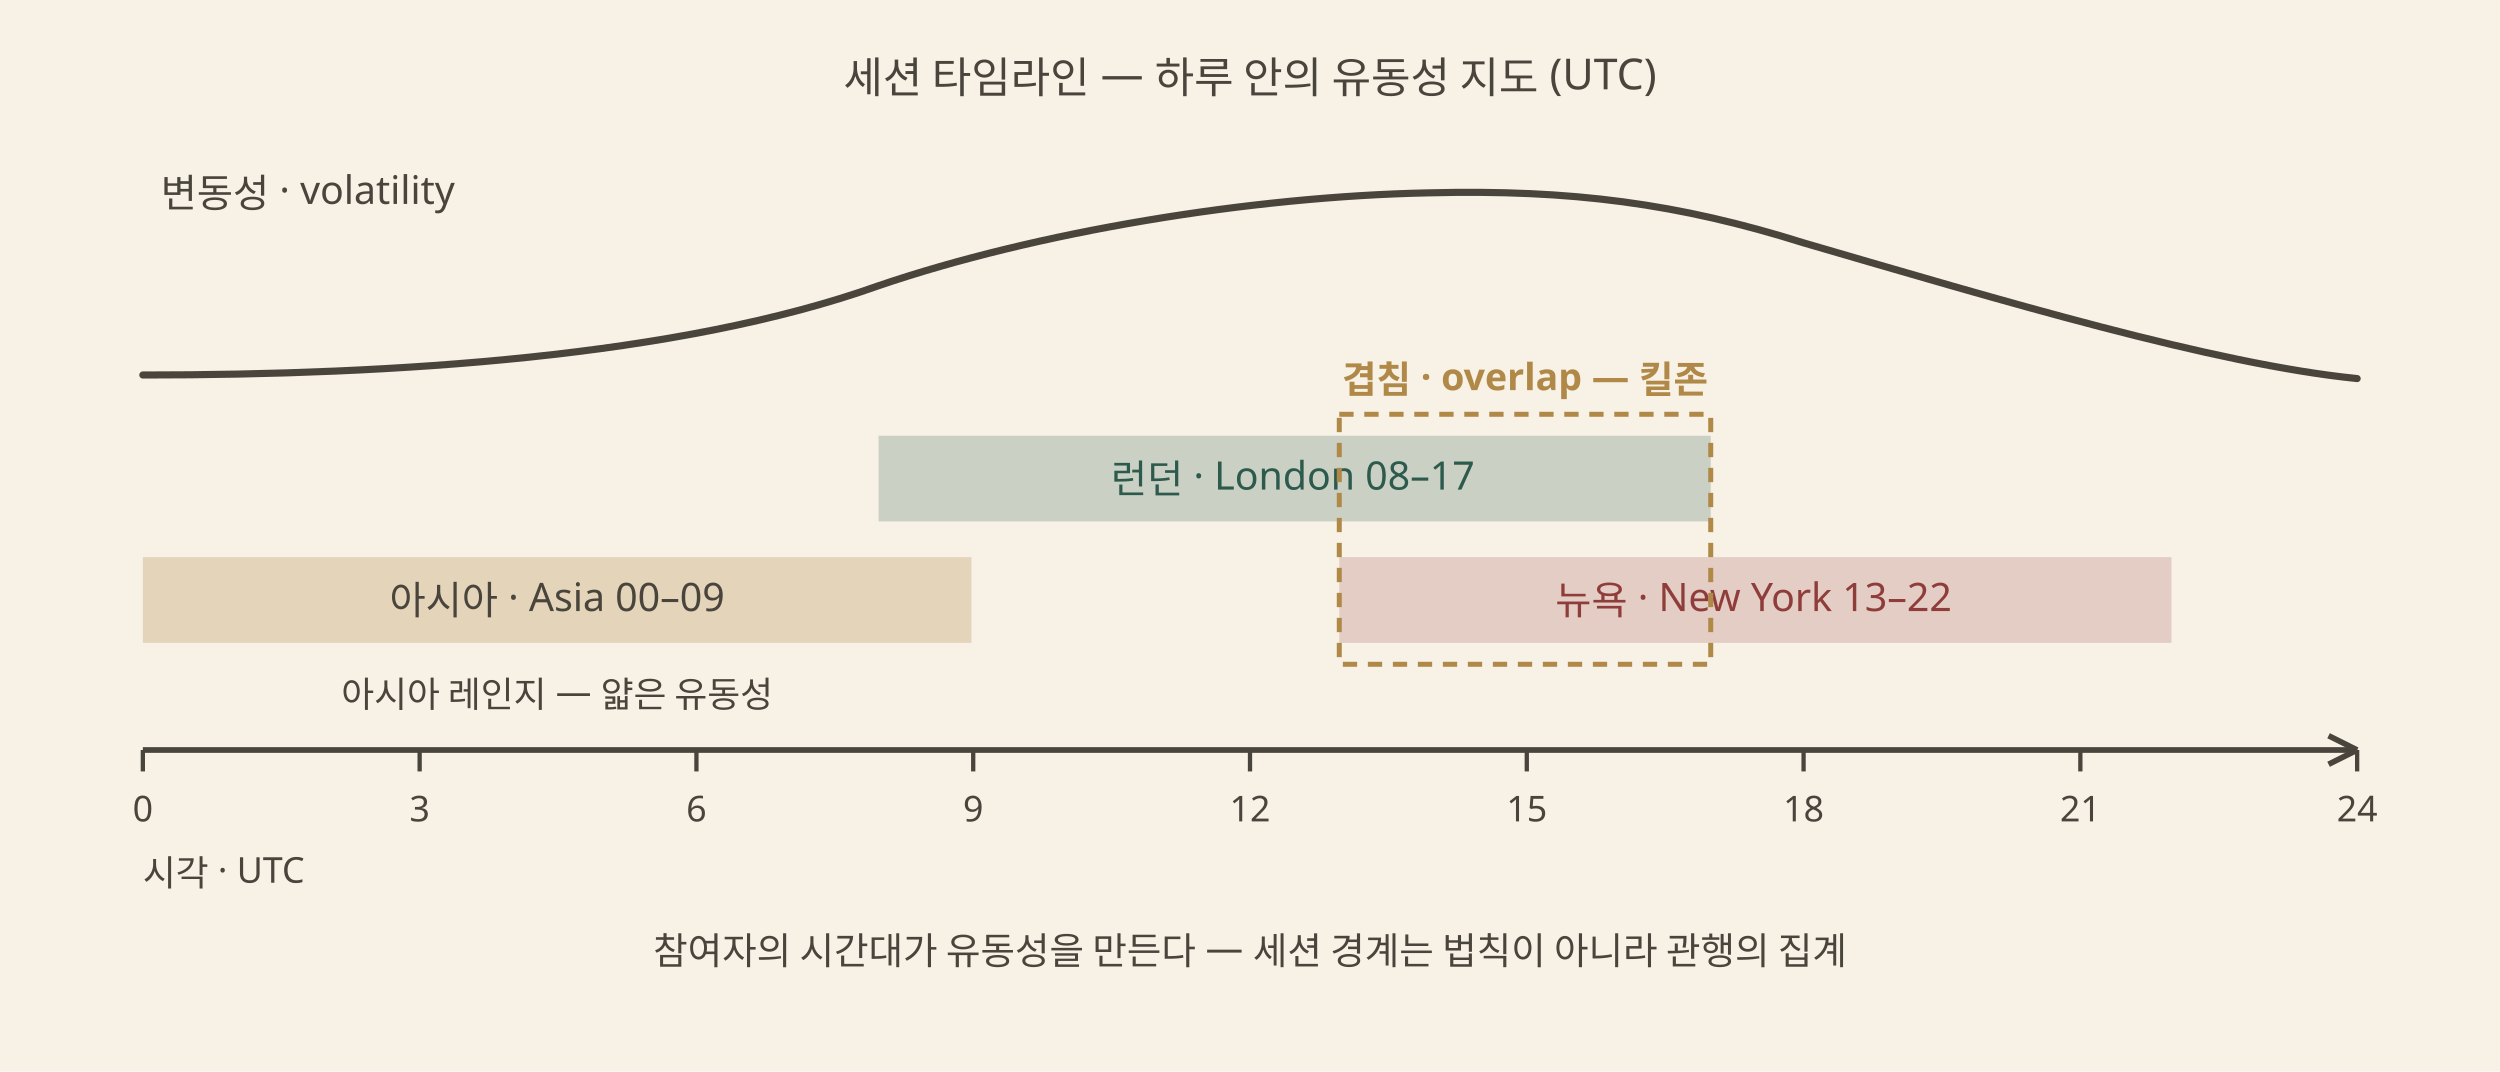
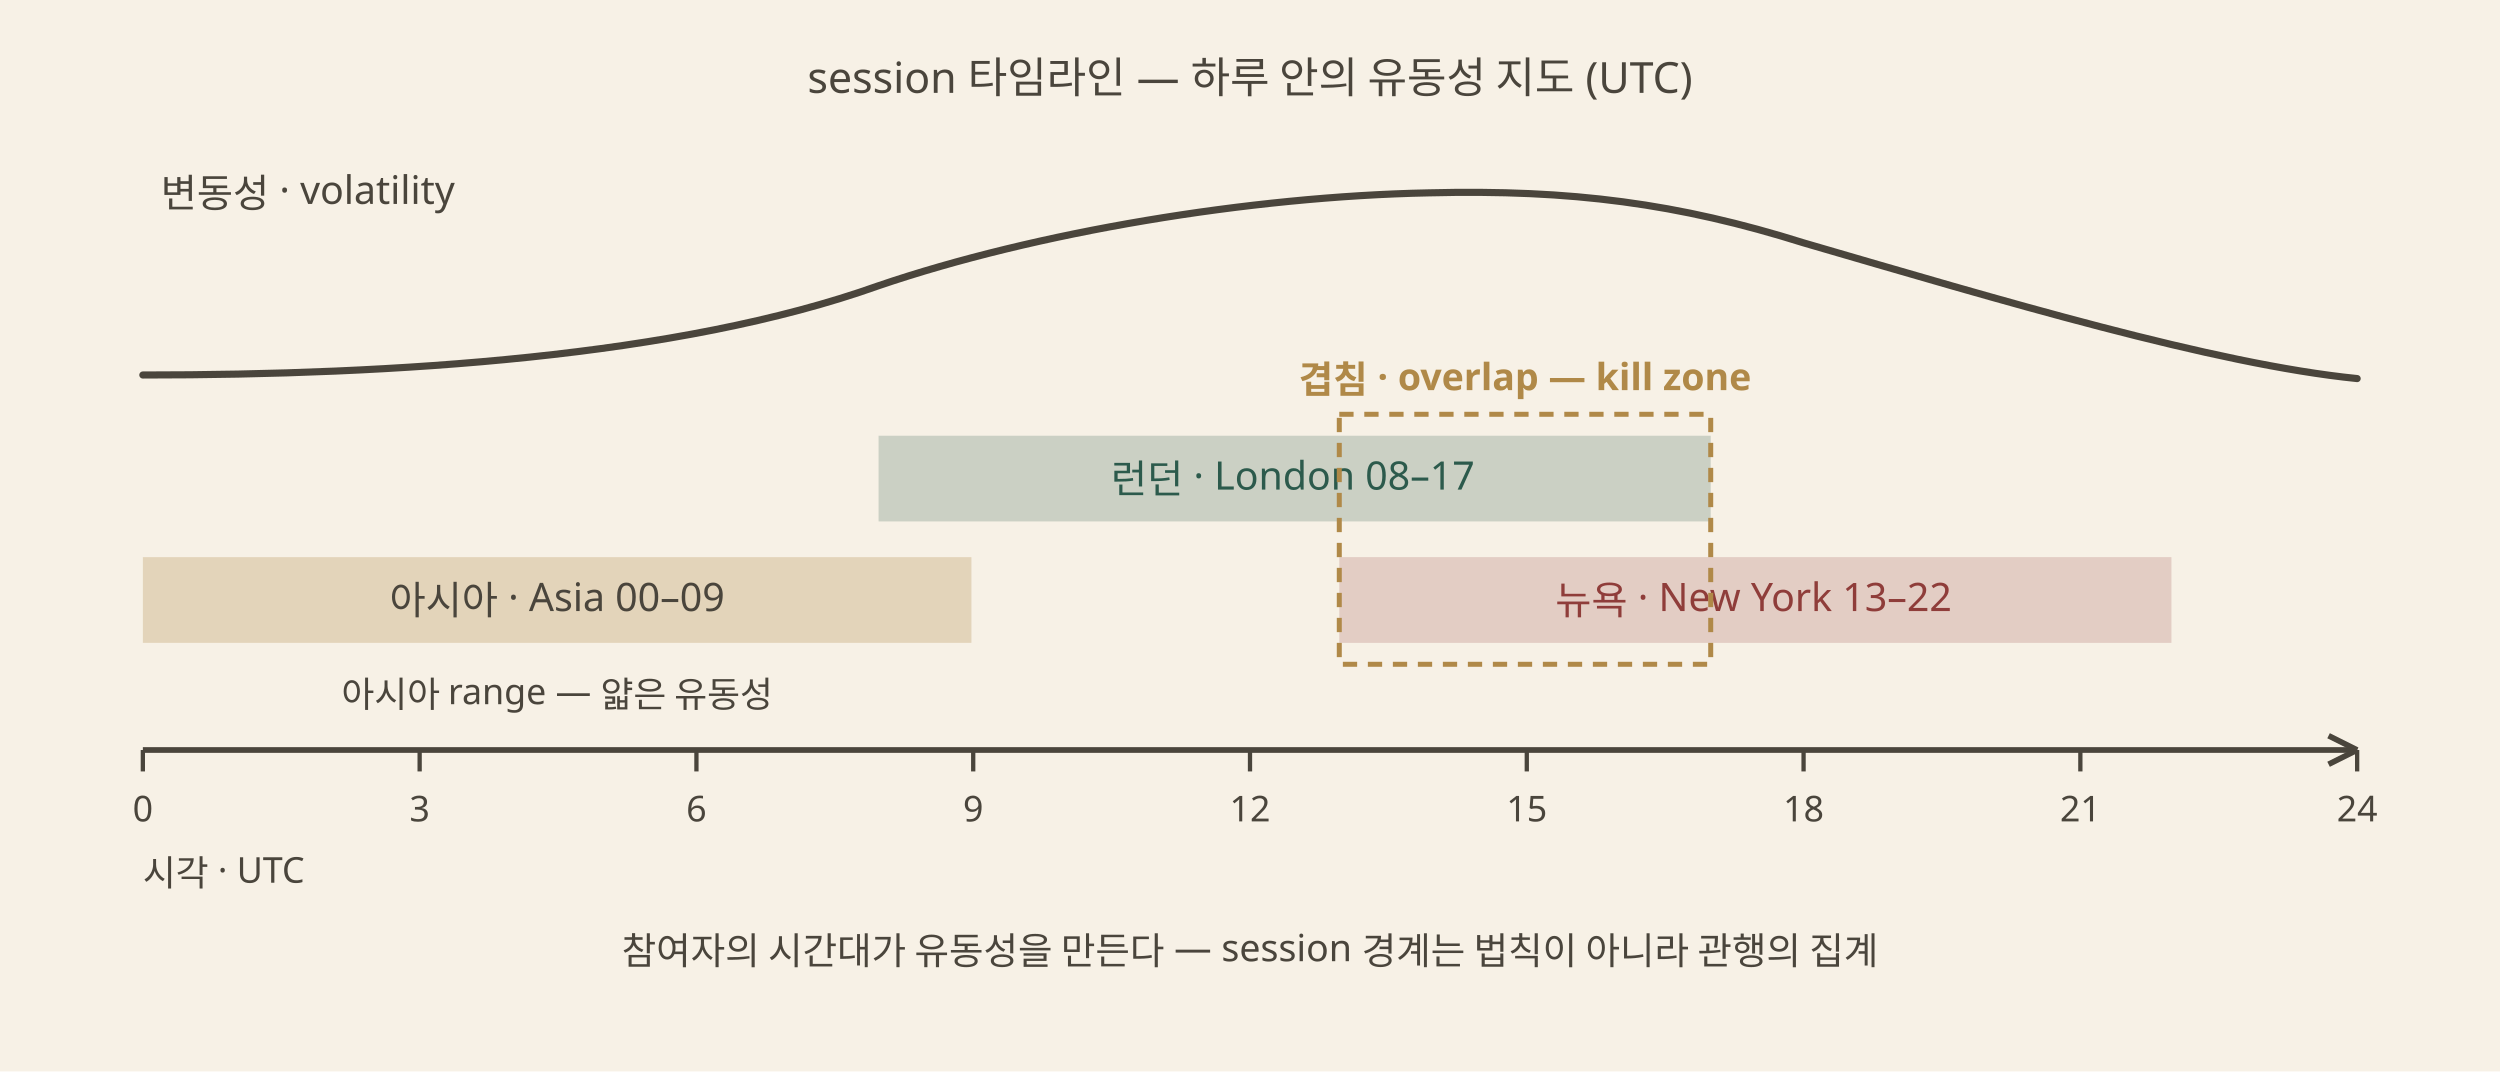
<svg xmlns="http://www.w3.org/2000/svg" viewBox="0 0 700 300" font-family="IBM Plex Sans KR, sans-serif">
  <rect width="700" height="300" fill="#f7f1e6" />
-   <text x="350" y="26" fill="#4a453c" font-size="12" text-anchor="middle">세션 타임라인 — 하루 안의 유동성 지도 (UTC)</text>
+   <text x="350" y="26" fill="#4a453c" font-size="12" text-anchor="middle">session 타임라인 — 하루 안의 유동성 지도 (UTC)</text>
  <text x="45" y="58" fill="#4a453c" font-size="11">변동성 · volatility</text>
  <path d="M40 105 C110 105 190 100 246 80 C290 65 350 55 400 54 C440 53 470 57 505 68 C560 84 620 102 660 106" fill="none" stroke="#4a453c" stroke-width="2" stroke-linecap="round" />
  <rect x="246" y="122" width="233" height="24" fill="#2c5a4c" opacity="0.22" />
  <text x="362" y="138" fill="#2c5a4c" font-size="11" text-anchor="middle">런던 · London 08–17</text>
  <rect x="40" y="156" width="232" height="24" fill="#b08948" opacity="0.28" />
  <text x="156" y="172" fill="#4a453c" font-size="11" text-anchor="middle">아시아 · Asia 00–09</text>
  <rect x="375" y="156" width="233" height="24" fill="#8f3d3a" opacity="0.2" />
  <text x="491" y="172" fill="#8f3d3a" font-size="11" text-anchor="middle">뉴욕 · New York 13–22</text>
  <rect x="375" y="116" width="104" height="70" fill="none" stroke="#b08948" stroke-width="1.4" stroke-dasharray="4 3" />
-   <text x="427" y="110" fill="#b08948" font-size="10.5" text-anchor="middle" font-weight="bold">겹침 · overlap — 킬존</text>
-   <text x="156" y="198" fill="#4a453c" font-size="10" text-anchor="middle">아시아 레인지 — 얇은 유동성</text>
+   <text x="427" y="110" fill="#b08948" font-size="10.5" text-anchor="middle" font-weight="bold">겹침 · overlap — kill zone</text>
+   <text x="156" y="198" fill="#4a453c" font-size="10" text-anchor="middle">아시아 range — 얇은 유동성</text>
  <line x1="40" y1="210" x2="660" y2="210" stroke="#4a453c" stroke-width="1.6" />
  <line x1="660" y1="210" x2="652" y2="206" stroke="#4a453c" stroke-width="1.6" />
  <line x1="660" y1="210" x2="652" y2="214" stroke="#4a453c" stroke-width="1.6" />
  <line x1="40" y1="210" x2="40" y2="216" stroke="#4a453c" stroke-width="1.2" />
  <line x1="117.5" y1="210" x2="117.5" y2="216" stroke="#4a453c" stroke-width="1.2" />
  <line x1="195" y1="210" x2="195" y2="216" stroke="#4a453c" stroke-width="1.2" />
  <line x1="272.5" y1="210" x2="272.5" y2="216" stroke="#4a453c" stroke-width="1.2" />
  <line x1="350" y1="210" x2="350" y2="216" stroke="#4a453c" stroke-width="1.2" />
  <line x1="427.5" y1="210" x2="427.5" y2="216" stroke="#4a453c" stroke-width="1.2" />
  <line x1="505" y1="210" x2="505" y2="216" stroke="#4a453c" stroke-width="1.2" />
  <line x1="582.5" y1="210" x2="582.5" y2="216" stroke="#4a453c" stroke-width="1.2" />
  <line x1="660" y1="210" x2="660" y2="216" stroke="#4a453c" stroke-width="1.2" />
  <text x="40" y="230" fill="#4a453c" font-size="10" text-anchor="middle">0</text>
  <text x="117.5" y="230" fill="#4a453c" font-size="10" text-anchor="middle">3</text>
  <text x="195" y="230" fill="#4a453c" font-size="10" text-anchor="middle">6</text>
  <text x="272.5" y="230" fill="#4a453c" font-size="10" text-anchor="middle">9</text>
  <text x="350" y="230" fill="#4a453c" font-size="10" text-anchor="middle">12</text>
  <text x="427.5" y="230" fill="#4a453c" font-size="10" text-anchor="middle">15</text>
  <text x="505" y="230" fill="#4a453c" font-size="10" text-anchor="middle">18</text>
  <text x="582.5" y="230" fill="#4a453c" font-size="10" text-anchor="middle">21</text>
  <text x="660" y="230" fill="#4a453c" font-size="10" text-anchor="middle">24</text>
  <text x="40" y="248" fill="#4a453c" font-size="10">시각 · UTC</text>
-   <text x="350" y="270" fill="#4a453c" font-size="10.5" text-anchor="middle">참여자의 시간대가 유동성을 만든다 — 세션 경계는 법칙이 아니라 관행의 집계</text>
+   <text x="350" y="270" fill="#4a453c" font-size="10.5" text-anchor="middle">참여자의 시간대가 유동성을 만든다 — session 경계는 법칙이 아니라 관행의 집계</text>
</svg>
